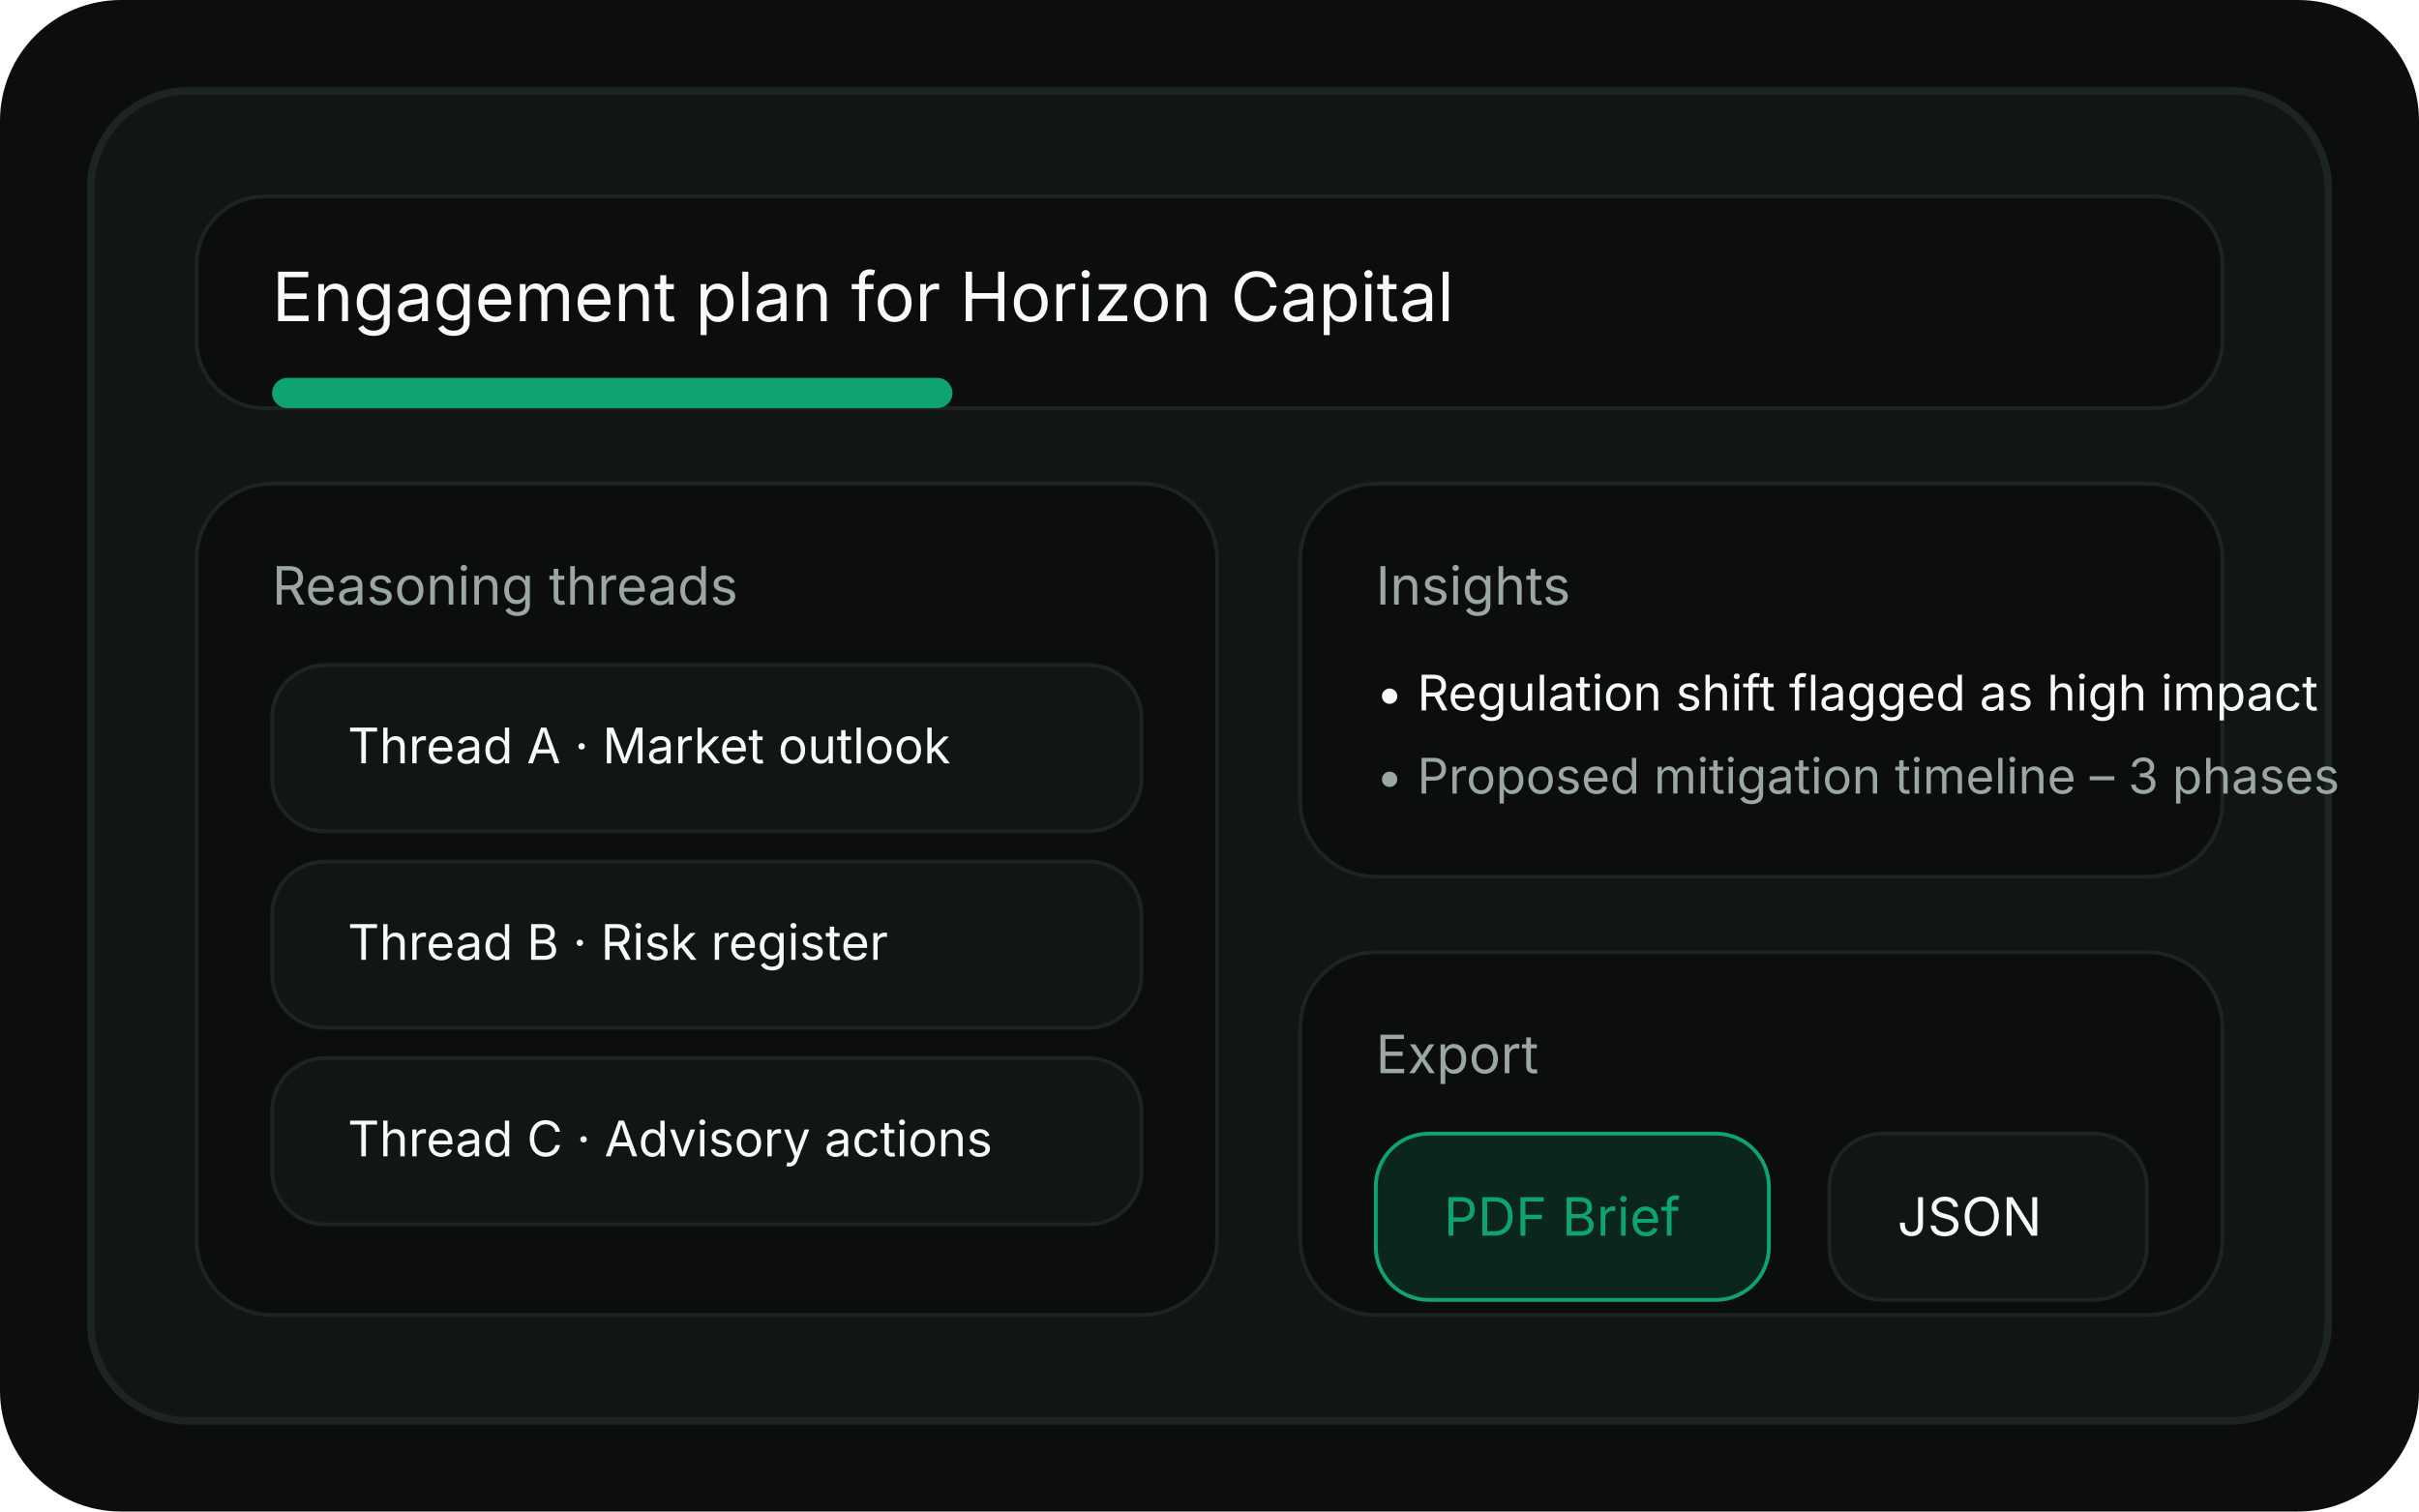
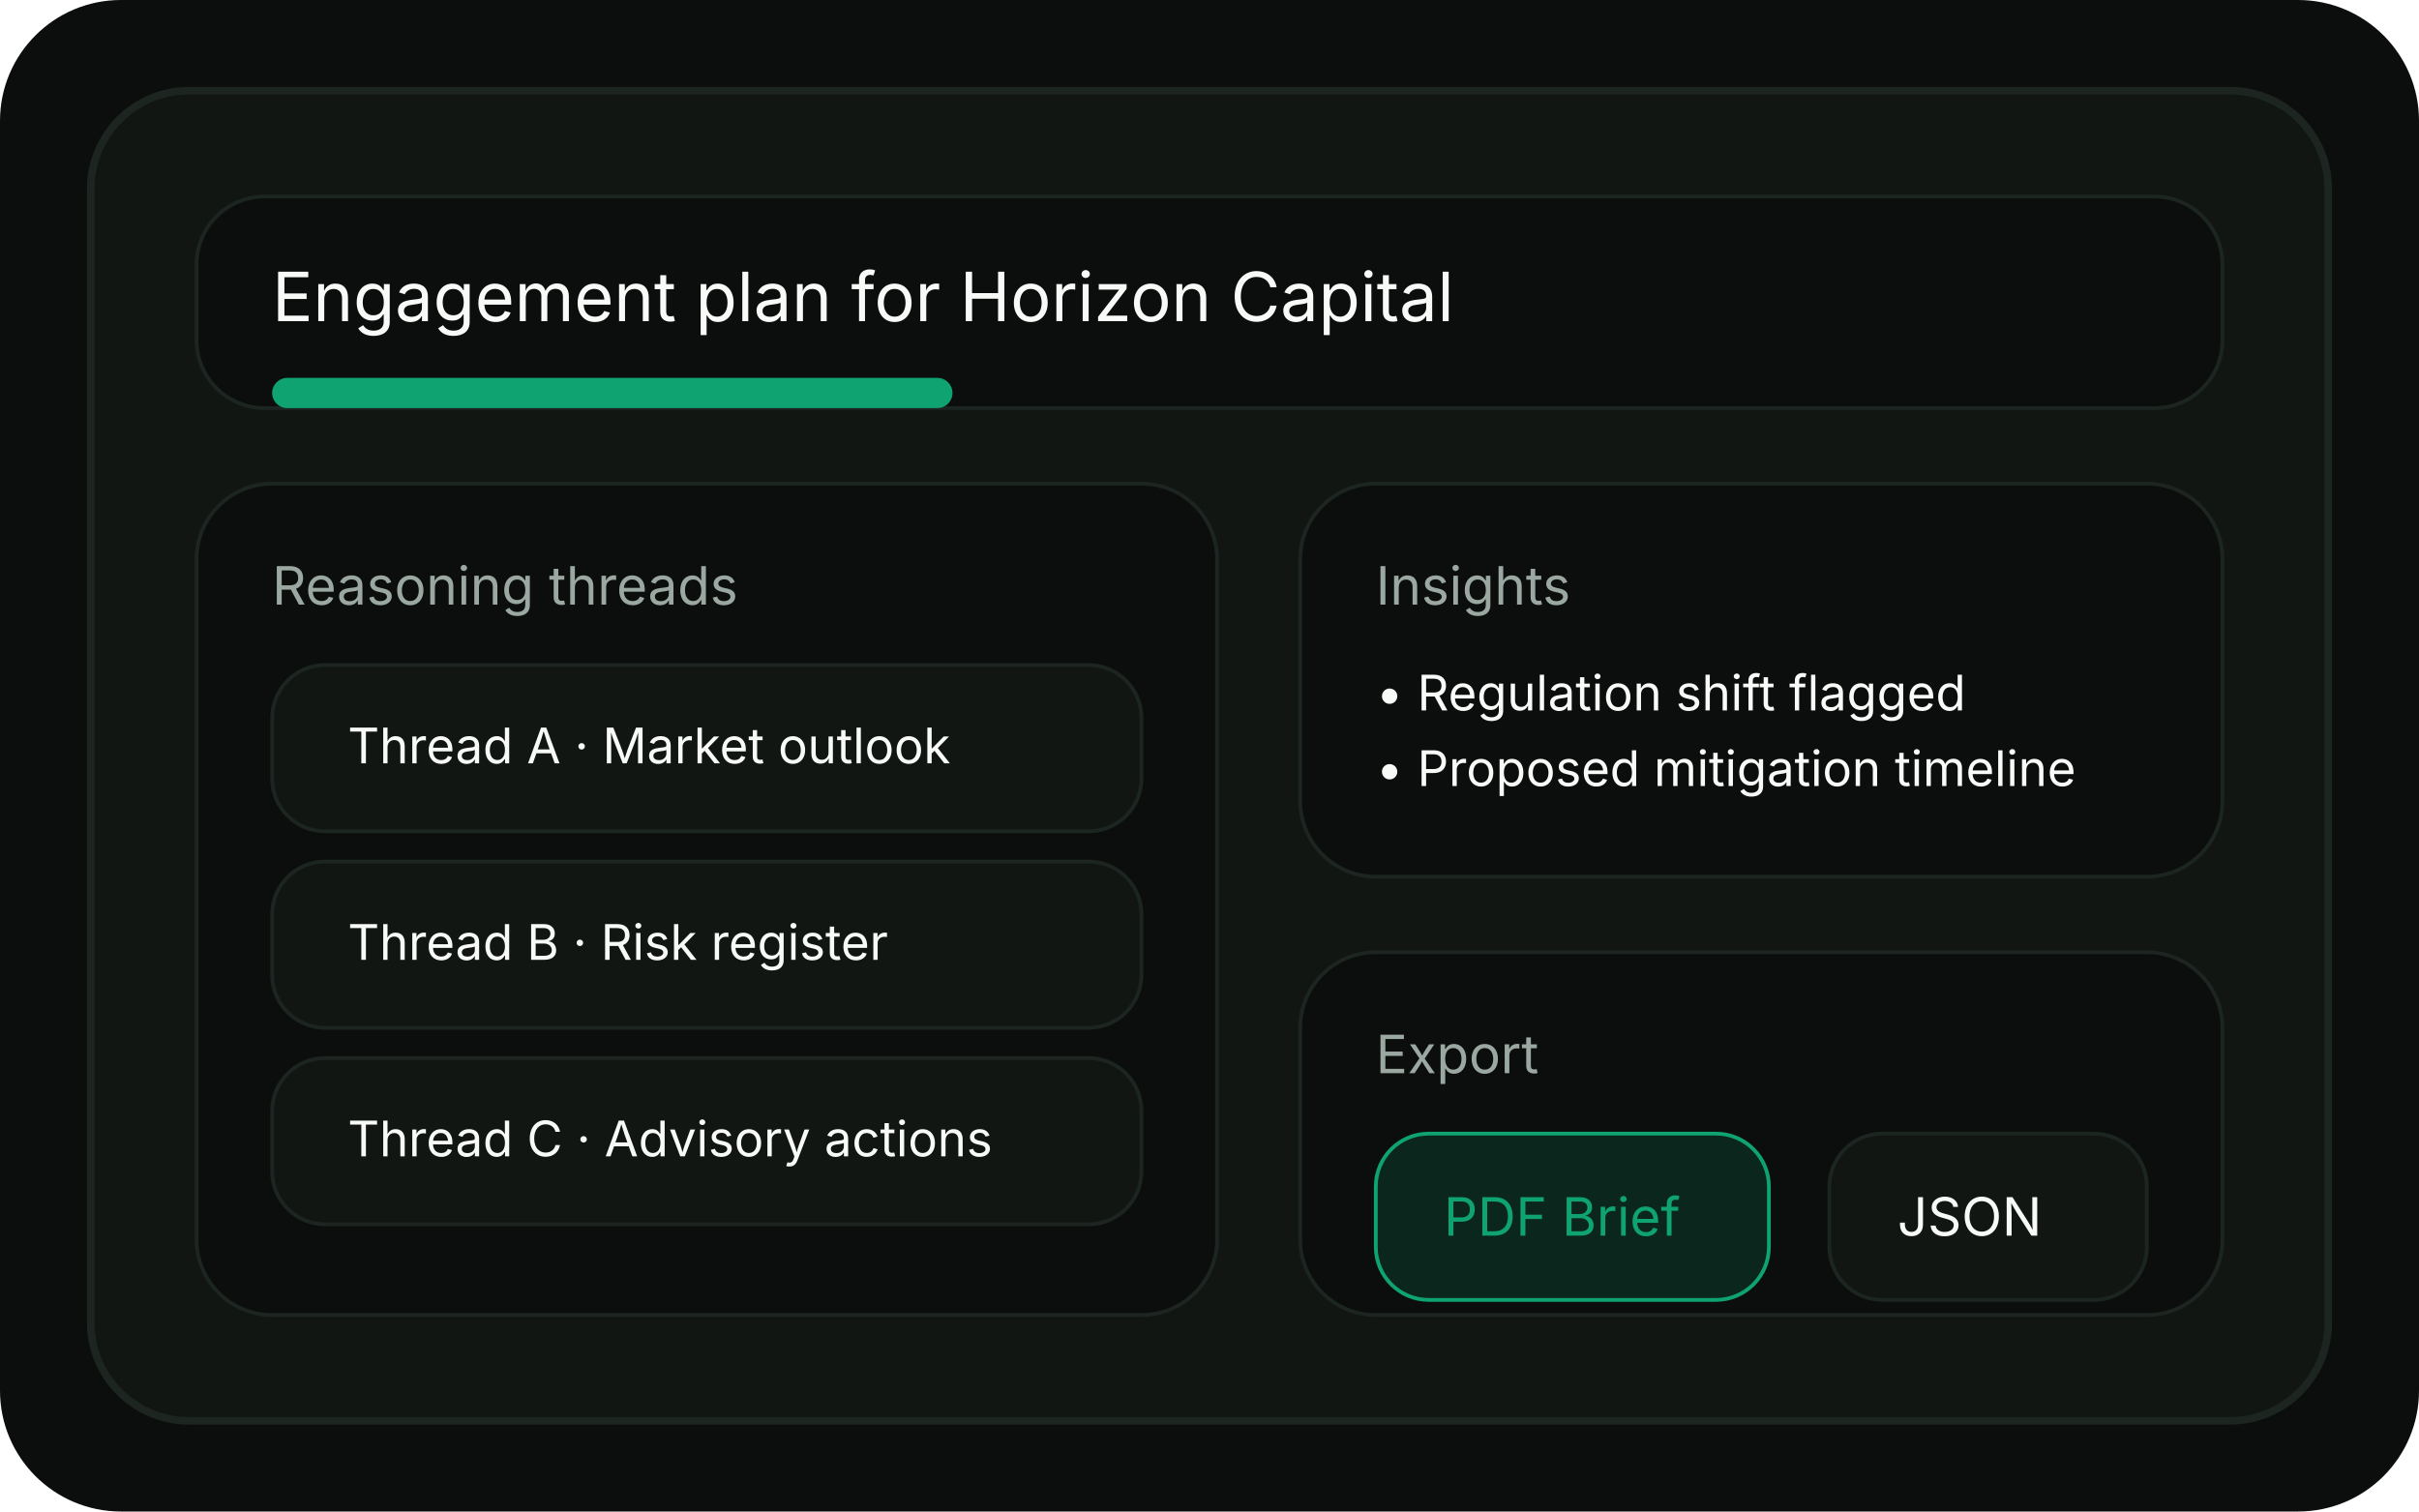
<svg xmlns="http://www.w3.org/2000/svg" width="640" height="400" viewBox="0 0 640 400" fill="none">
  <rect width="640" height="400" rx="32" fill="#0B0E0C" />
  <rect x="24" y="24" width="592" height="352" rx="26" fill="#111613" stroke="#1C2520" stroke-width="2" />
  <rect x="52" y="52" width="536" height="56" rx="18" fill="#0B0E0C" stroke="#1C2520" />
  <text x="72" y="85" font-family="'Space Grotesk', 'Inter', sans-serif" font-size="18" fill="#F8FAF8">Engagement plan for Horizon Capital</text>
  <rect x="72" y="100" width="180" height="8" rx="4" fill="#0EA371" />
  <rect x="52" y="128" width="270" height="220" rx="20" fill="#0B0E0C" stroke="#1C2520" />
  <text x="72" y="160" font-family="'Inter', sans-serif" font-size="14" fill="#9BA8A1">Reasoning threads</text>
  <rect x="72" y="176" width="230" height="44" rx="14" fill="#111613" stroke="#1C2520" />
  <text x="92" y="202" font-family="'Inter', sans-serif" font-size="13" fill="#F8FAF8">Thread A · Market outlook</text>
  <rect x="72" y="228" width="230" height="44" rx="14" fill="#111613" stroke="#1C2520" />
  <text x="92" y="254" font-family="'Inter', sans-serif" font-size="13" fill="#F8FAF8">Thread B · Risk register</text>
  <rect x="72" y="280" width="230" height="44" rx="14" fill="#111613" stroke="#1C2520" />
  <text x="92" y="306" font-family="'Inter', sans-serif" font-size="13" fill="#F8FAF8">Thread C · Advisory actions</text>
  <rect x="344" y="128" width="244" height="104" rx="20" fill="#0B0E0C" stroke="#1C2520" />
  <text x="364" y="160" font-family="'Inter', sans-serif" font-size="14" fill="#9BA8A1">Insights</text>
-   <text x="364" y="188" font-family="'Inter', sans-serif" font-size="13" fill="#F8FAF8">• Regulation shift flagged as high impact</text>
-   <text x="364" y="210" font-family="'Inter', sans-serif" font-size="13" fill="#9BA8A1">• Proposed mitigation timeline – 3 phases</text>
+   <text font-family="'Inter', sans-serif" font-size="13" fill="#F8FAF8">
+     <tspan x="364" y="188">• Regulation shift flagged</tspan>
+     <tspan x="364" y="208">• Proposed mitigation timeline</tspan>
+   </text>
  <rect x="344" y="252" width="244" height="96" rx="20" fill="#0B0E0C" stroke="#1C2520" />
  <text x="364" y="284" font-family="'Inter', sans-serif" font-size="14" fill="#9BA8A1">Export</text>
  <rect x="364" y="300" width="104" height="44" rx="14" fill="#0EA371" fill-opacity="0.16" stroke="#0EA371" />
  <text x="382" y="327" font-family="'Inter', sans-serif" font-size="14" fill="#0EA371">PDF Brief</text>
  <rect x="484" y="300" width="84" height="44" rx="14" fill="#111613" stroke="#1C2520" />
  <text x="502" y="327" font-family="'Inter', sans-serif" font-size="14" fill="#F8FAF8">JSON</text>
</svg>
